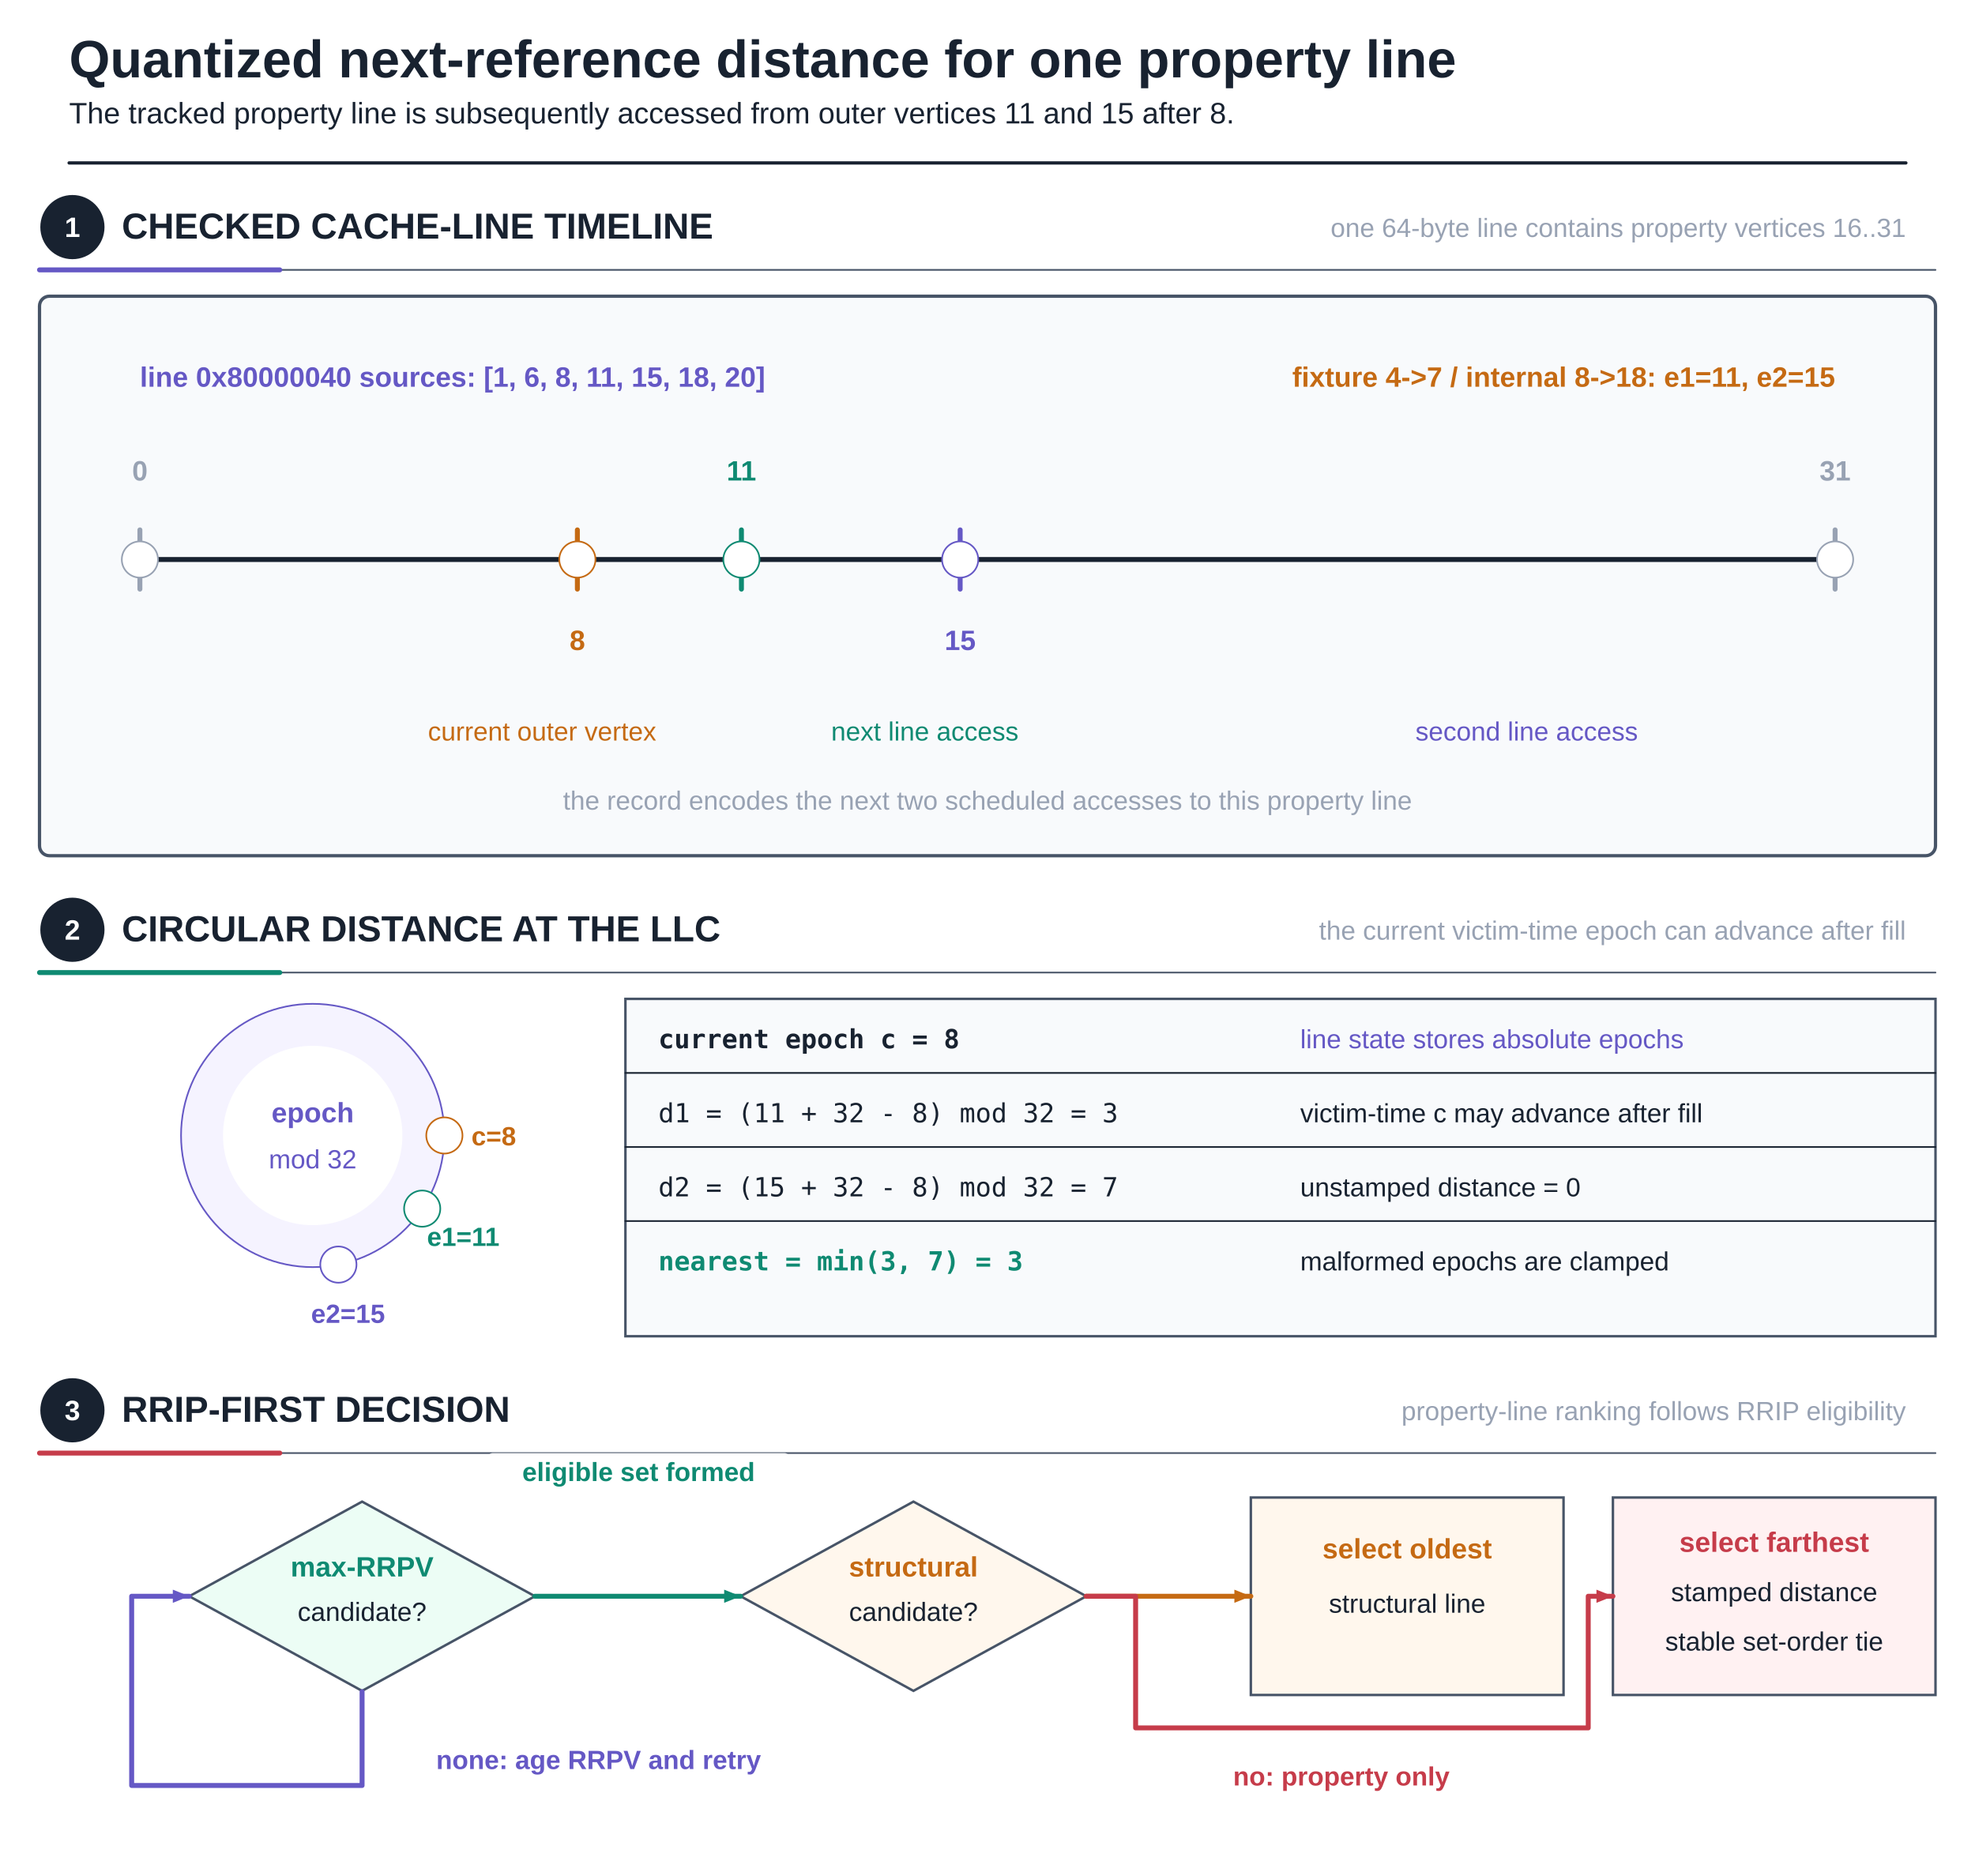
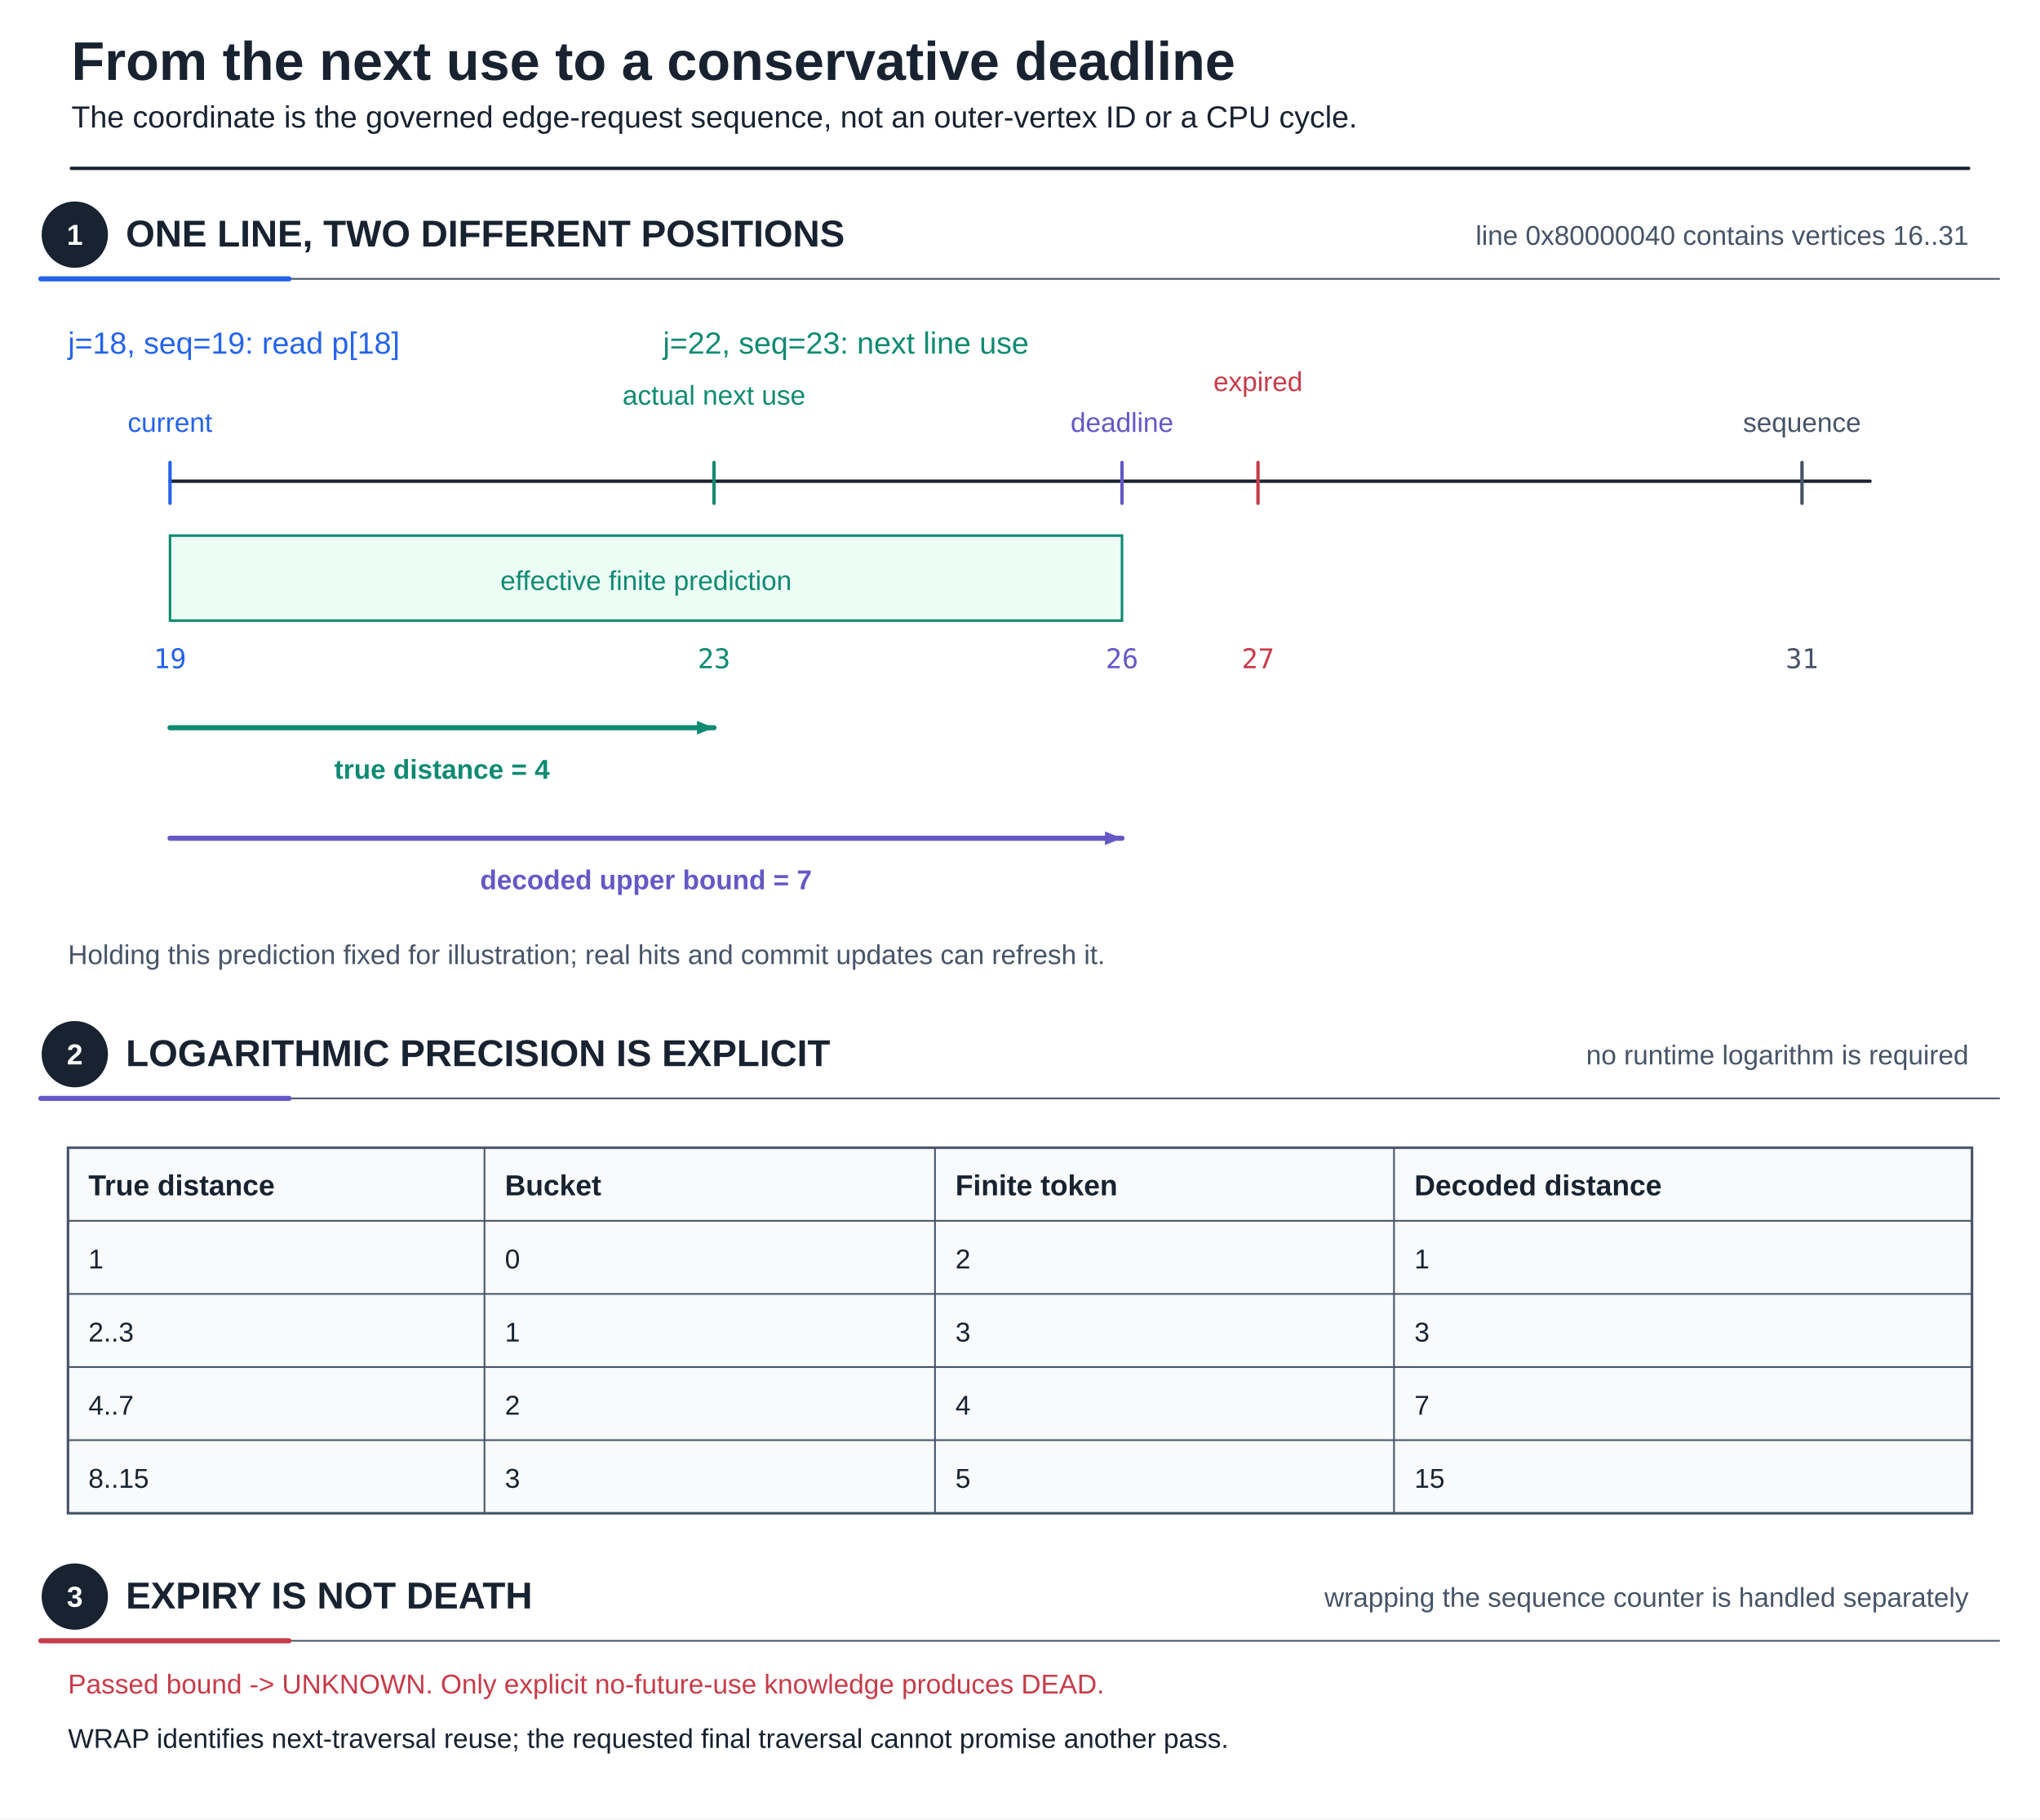
- <svg xmlns="http://www.w3.org/2000/svg" width="1200" height="1140" viewBox="0 0 1200 1140" role="img" aria-labelledby="title desc" fill="#182230" data-figure-schema="ecg-public/v1">
+ <svg xmlns="http://www.w3.org/2000/svg" width="1200" height="1070" viewBox="0 0 1200 1070" role="img" aria-labelledby="title desc" fill="#182230" data-figure-schema="ecg-public/v1">
  <defs>
    <marker id="arrow-blue" viewBox="0 0 10 8" markerWidth="11" markerHeight="8" refX="10" refY="4" orient="auto" markerUnits="userSpaceOnUse">
      <path d="M0 0 L10 4 L0 8 Z" fill="#2563EB" />
    </marker>
    <marker id="arrow-green" viewBox="0 0 10 8" markerWidth="11" markerHeight="8" refX="10" refY="4" orient="auto" markerUnits="userSpaceOnUse">
      <path d="M0 0 L10 4 L0 8 Z" fill="#0F8A72" />
    </marker>
    <marker id="arrow-amber" viewBox="0 0 10 8" markerWidth="11" markerHeight="8" refX="10" refY="4" orient="auto" markerUnits="userSpaceOnUse">
      <path d="M0 0 L10 4 L0 8 Z" fill="#C56A13" />
    </marker>
    <marker id="arrow-red" viewBox="0 0 10 8" markerWidth="11" markerHeight="8" refX="10" refY="4" orient="auto" markerUnits="userSpaceOnUse">
      <path d="M0 0 L10 4 L0 8 Z" fill="#C63C4A" />
    </marker>
    <marker id="arrow-purple" viewBox="0 0 10 8" markerWidth="11" markerHeight="8" refX="10" refY="4" orient="auto" markerUnits="userSpaceOnUse">
      <path d="M0 0 L10 4 L0 8 Z" fill="#6558C5" />
    </marker>
    <marker id="arrow-gray" viewBox="0 0 10 8" markerWidth="11" markerHeight="8" refX="10" refY="4" orient="auto" markerUnits="userSpaceOnUse">
      <path d="M0 0 L10 4 L0 8 Z" fill="#98A2B3" />
    </marker>
    <marker id="arrow-ink" viewBox="0 0 10 8" markerWidth="11" markerHeight="8" refX="10" refY="4" orient="auto" markerUnits="userSpaceOnUse">
      <path d="M0 0 L10 4 L0 8 Z" fill="#182230" />
    </marker>
    <style>
      :root { color-scheme: light dark; }
      @media (prefers-color-scheme: dark) {
        [fill="#FFFFFF"]{fill:#111827}[stroke="#FFFFFF"]{stroke:#111827}
        [fill="#F8FAFC"]{fill:#172033}[stroke="#F8FAFC"]{stroke:#172033}
        [fill="#EFF6FF"]{fill:#172554}[stroke="#EFF6FF"]{stroke:#172554}
        [fill="#ECFDF5"]{fill:#073B34}[stroke="#ECFDF5"]{stroke:#073B34}
        [fill="#FFF7ED"]{fill:#422A12}[stroke="#FFF7ED"]{stroke:#422A12}
        [fill="#FFF1F2"]{fill:#421B22}[stroke="#FFF1F2"]{stroke:#421B22}
        [fill="#F5F3FF"]{fill:#292349}[stroke="#F5F3FF"]{stroke:#292349}
        [fill="#182230"]{fill:#F8FAFC}[stroke="#182230"]{stroke:#F8FAFC}
        [fill="#475467"]{fill:#94A3B8}[stroke="#475467"]{stroke:#94A3B8}
        [fill="#98A2B3"]{fill:#A8B0BF}[stroke="#98A2B3"]{stroke:#A8B0BF}
        [fill="#2563EB"]{fill:#7FB0FF}[stroke="#2563EB"]{stroke:#7FB0FF}
        [fill="#0F8A72"]{fill:#5ED0B0}[stroke="#0F8A72"]{stroke:#5ED0B0}
        [fill="#C56A13"]{fill:#F0B36A}[stroke="#C56A13"]{stroke:#F0B36A}
        [fill="#6558C5"]{fill:#ADA4FF}[stroke="#6558C5"]{stroke:#ADA4FF}
        [fill="#C63C4A"]{fill:#F48B98}[stroke="#C63C4A"]{stroke:#F48B98}
      }
      .sans{font-family:"Liberation Sans","DejaVu Sans",Arial,sans-serif}
      .mono{font-family:"DejaVu Sans Mono","Liberation Mono",Consolas,monospace}
      .title{font-size:32px;font-weight:700}
      .subtitle{font-size:18px}
      .heading{font-size:22px;font-weight:700}
      .label{font-size:17px;font-weight:700}
      .body{font-size:16px}
</style>
  </defs>
-   <rect x="0" y="0" width="1200" height="1140" fill="#FFFFFF" />
-   <text x="42" y="47" text-anchor="start" class="sans title" fill="#182230" font-weight="700">Quantized next-reference distance for one property line</text>
-   <text x="42" y="75" text-anchor="start" class="sans subtitle" fill="#182230">The tracked property line is subsequently accessed from outer vertices 11 and 15 after 8.</text>
+   <rect x="0" y="0" width="1200" height="1070" fill="#FFFFFF" />
+   <text x="42" y="47" text-anchor="start" class="sans title" fill="#182230" font-weight="700">From the next use to a conservative deadline</text>
+   <text x="42" y="75" text-anchor="start" class="sans subtitle" fill="#182230">The coordinate is the governed edge-request sequence, not an outer-vertex ID or a CPU cycle.</text>
  <line x1="42" y1="99" x2="1158" y2="99" stroke="#182230" stroke-width="2" stroke-linecap="round" vector-effect="non-scaling-stroke" />
  <circle cx="44" cy="138" r="19" fill="#182230" stroke="#182230" stroke-width="1" />
  <text x="44" y="144" text-anchor="middle" class="sans label" fill="#FFFFFF" font-weight="700">1</text>
-   <text x="74" y="145" text-anchor="start" class="sans heading" fill="#182230" font-weight="700">CHECKED CACHE-LINE TIMELINE</text>
-   <text x="1158" y="144" text-anchor="end" class="sans body" fill="#98A2B3">one 64-byte line contains property vertices 16..31</text>
+   <text x="74" y="145" text-anchor="start" class="sans heading" fill="#182230" font-weight="700">ONE LINE, TWO DIFFERENT POSITIONS</text>
+   <text x="1158" y="144" text-anchor="end" class="sans body" fill="#475467">line 0x80000040 contains vertices 16..31</text>
  <line x1="24" y1="164" x2="1176" y2="164" stroke="#475467" stroke-width="1" stroke-linecap="round" vector-effect="non-scaling-stroke" />
-   <line x1="24" y1="164" x2="170" y2="164" stroke="#6558C5" stroke-width="3" stroke-linecap="round" vector-effect="non-scaling-stroke" />
-   <rect x="24" y="180" width="1152" height="340" rx="6" fill="#F8FAFC" stroke="#475467" stroke-width="2" data-shape="rect" data-x="24" data-y="180" data-width="1152" data-height="340" />
-   <line x1="85" y1="340" x2="1115" y2="340" stroke="#182230" stroke-width="3" stroke-linecap="round" vector-effect="non-scaling-stroke" />
-   <line x1="85.0" y1="322" x2="85.0" y2="358" stroke="#98A2B3" stroke-width="3" stroke-linecap="round" vector-effect="non-scaling-stroke" />
-   <circle cx="85.0" cy="340" r="11" fill="#FFFFFF" stroke="#98A2B3" stroke-width="1" />
-   <text x="85.0" y="292" text-anchor="middle" class="sans label" fill="#98A2B3" font-weight="700">0</text>
-   <line x1="350.806" y1="322" x2="350.806" y2="358" stroke="#C56A13" stroke-width="3" stroke-linecap="round" vector-effect="non-scaling-stroke" />
-   <circle cx="350.806" cy="340" r="11" fill="#FFFFFF" stroke="#C56A13" stroke-width="1" />
-   <text x="350.806" y="395" text-anchor="middle" class="sans label" fill="#C56A13" font-weight="700">8</text>
-   <line x1="450.484" y1="322" x2="450.484" y2="358" stroke="#0F8A72" stroke-width="3" stroke-linecap="round" vector-effect="non-scaling-stroke" />
-   <circle cx="450.484" cy="340" r="11" fill="#FFFFFF" stroke="#0F8A72" stroke-width="1" />
-   <text x="450.484" y="292" text-anchor="middle" class="sans label" fill="#0F8A72" font-weight="700">11</text>
-   <line x1="583.387" y1="322" x2="583.387" y2="358" stroke="#6558C5" stroke-width="3" stroke-linecap="round" vector-effect="non-scaling-stroke" />
-   <circle cx="583.387" cy="340" r="11" fill="#FFFFFF" stroke="#6558C5" stroke-width="1" />
-   <text x="583.387" y="395" text-anchor="middle" class="sans label" fill="#6558C5" font-weight="700">15</text>
-   <line x1="1115.0" y1="322" x2="1115.0" y2="358" stroke="#98A2B3" stroke-width="3" stroke-linecap="round" vector-effect="non-scaling-stroke" />
-   <circle cx="1115.0" cy="340" r="11" fill="#FFFFFF" stroke="#98A2B3" stroke-width="1" />
-   <text x="1115.0" y="292" text-anchor="middle" class="sans label" fill="#98A2B3" font-weight="700">31</text>
-   <text x="85" y="235" text-anchor="start" class="sans label" fill="#6558C5" font-weight="700">line 0x80000040 sources: [1, 6, 8, 11, 15, 18, 20]</text>
-   <text x="1115" y="235" text-anchor="end" class="sans label" fill="#C56A13" font-weight="700">fixture 4-&gt;7 / internal 8-&gt;18: e1=11, e2=15</text>
-   <text x="260" y="450" text-anchor="start" class="sans body" fill="#C56A13">current outer vertex</text>
-   <text x="505" y="450" text-anchor="start" class="sans body" fill="#0F8A72">next line access</text>
-   <text x="860" y="450" text-anchor="start" class="sans body" fill="#6558C5">second line access</text>
-   <text x="600" y="492" text-anchor="middle" class="sans body" fill="#98A2B3">the record encodes the next two scheduled accesses to this property line</text>
-   <circle cx="44" cy="565" r="19" fill="#182230" stroke="#182230" stroke-width="1" />
-   <text x="44" y="571" text-anchor="middle" class="sans label" fill="#FFFFFF" font-weight="700">2</text>
-   <text x="74" y="572" text-anchor="start" class="sans heading" fill="#182230" font-weight="700">CIRCULAR DISTANCE AT THE LLC</text>
-   <text x="1158" y="571" text-anchor="end" class="sans body" fill="#98A2B3">the current victim-time epoch can advance after fill</text>
-   <line x1="24" y1="591" x2="1176" y2="591" stroke="#475467" stroke-width="1" stroke-linecap="round" vector-effect="non-scaling-stroke" />
-   <line x1="24" y1="591" x2="170" y2="591" stroke="#0F8A72" stroke-width="3" stroke-linecap="round" vector-effect="non-scaling-stroke" />
-   <circle cx="190" cy="690" r="80" fill="#F5F3FF" stroke="#6558C5" stroke-width="1" />
-   <circle cx="190" cy="690" r="54" fill="#FFFFFF" stroke="#FFFFFF" stroke-width="1" />
-   <text x="190" y="682" text-anchor="middle" class="sans label" fill="#6558C5" font-weight="700">epoch</text>
-   <text x="190" y="710" text-anchor="middle" class="sans body" fill="#6558C5">mod 32</text>
-   <circle cx="270.0" cy="690.0" r="11" fill="#FFFFFF" stroke="#C56A13" stroke-width="1" />
-   <text x="300.0" y="696.0" text-anchor="middle" class="sans body" fill="#C56A13" font-weight="700">c=8</text>
-   <circle cx="256.518" cy="734.446" r="11" fill="#FFFFFF" stroke="#0F8A72" stroke-width="1" />
-   <text x="281.462" y="757.113" text-anchor="middle" class="sans body" fill="#0F8A72" font-weight="700">e1=11</text>
-   <circle cx="205.607" cy="768.463" r="11" fill="#FFFFFF" stroke="#6558C5" stroke-width="1" />
-   <text x="211.46" y="803.886" text-anchor="middle" class="sans body" fill="#6558C5" font-weight="700">e2=15</text>
-   <rect x="380" y="607" width="796" height="205" rx="0" fill="#F8FAFC" stroke="#475467" stroke-width="1.5" data-shape="rect" data-x="380" data-y="607" data-width="796" data-height="205" />
-   <line x1="380" y1="652" x2="1176" y2="652" stroke="#182230" stroke-width="1" stroke-linecap="round" vector-effect="non-scaling-stroke" />
-   <line x1="380" y1="697" x2="1176" y2="697" stroke="#182230" stroke-width="1" stroke-linecap="round" vector-effect="non-scaling-stroke" />
-   <line x1="380" y1="742" x2="1176" y2="742" stroke="#182230" stroke-width="1" stroke-linecap="round" vector-effect="non-scaling-stroke" />
-   <text x="400" y="637" text-anchor="start" class="mono body" fill="#182230" font-weight="700">current epoch c = 8</text>
-   <text x="400" y="682" text-anchor="start" class="mono body" fill="#182230">d1 = (11 + 32 - 8) mod 32 = 3</text>
-   <text x="400" y="727" text-anchor="start" class="mono body" fill="#182230">d2 = (15 + 32 - 8) mod 32 = 7</text>
-   <text x="400" y="772" text-anchor="start" class="mono body" fill="#0F8A72" font-weight="700">nearest = min(3, 7) = 3</text>
-   <text x="790" y="637" text-anchor="start" class="sans body" fill="#6558C5">line state stores absolute epochs</text>
-   <text x="790" y="682" text-anchor="start" class="sans body" fill="#182230">victim-time c may advance after fill</text>
-   <text x="790" y="727" text-anchor="start" class="sans body" fill="#182230">unstamped distance = 0</text>
-   <text x="790" y="772" text-anchor="start" class="sans body" fill="#182230">malformed epochs are clamped</text>
-   <circle cx="44" cy="857" r="19" fill="#182230" stroke="#182230" stroke-width="1" />
-   <text x="44" y="863" text-anchor="middle" class="sans label" fill="#FFFFFF" font-weight="700">3</text>
-   <text x="74" y="864" text-anchor="start" class="sans heading" fill="#182230" font-weight="700">RRIP-FIRST DECISION</text>
-   <text x="1158" y="863" text-anchor="end" class="sans body" fill="#98A2B3">property-line ranking follows RRIP eligibility</text>
-   <line x1="24" y1="883" x2="1176" y2="883" stroke="#475467" stroke-width="1" stroke-linecap="round" vector-effect="non-scaling-stroke" />
-   <line x1="24" y1="883" x2="170" y2="883" stroke="#C63C4A" stroke-width="3" stroke-linecap="round" vector-effect="non-scaling-stroke" />
-   <polygon points="220,912.5 325.0,970 220,1027.5 115.0,970" fill="#ECFDF5" stroke="#475467" stroke-width="1.5" data-shape="diamond" data-cx="220" data-cy="970" data-width="210" data-height="115" />
-   <text x="220" y="958" text-anchor="middle" class="sans label" fill="#0F8A72" font-weight="700">max-RRPV</text>
-   <text x="220" y="985" text-anchor="middle" class="sans body" fill="#182230">candidate?</text>
-   <polygon points="555,912.5 660.0,970 555,1027.5 450.0,970" fill="#FFF7ED" stroke="#475467" stroke-width="1.5" data-shape="diamond" data-cx="555" data-cy="970" data-width="210" data-height="115" />
-   <text x="555" y="958" text-anchor="middle" class="sans label" fill="#C56A13" font-weight="700">structural</text>
-   <text x="555" y="985" text-anchor="middle" class="sans body" fill="#182230">candidate?</text>
-   <rect x="760" y="910" width="190" height="120" rx="0" fill="#FFF7ED" stroke="#475467" stroke-width="1.5" data-shape="rect" data-x="760" data-y="910" data-width="190" data-height="120" />
-   <text x="855" y="947" text-anchor="middle" class="sans label" fill="#C56A13" font-weight="700">select oldest</text>
-   <text x="855" y="980" text-anchor="middle" class="sans body" fill="#182230">structural line</text>
-   <rect x="980" y="910" width="196" height="120" rx="0" fill="#FFF1F2" stroke="#475467" stroke-width="1.5" data-shape="rect" data-x="980" data-y="910" data-width="196" data-height="120" />
-   <text x="1078" y="943" text-anchor="middle" class="sans label" fill="#C63C4A" font-weight="700">select farthest</text>
-   <text x="1078" y="973" text-anchor="middle" class="sans body" fill="#182230">stamped distance</text>
-   <text x="1078" y="1003" text-anchor="middle" class="sans body" fill="#182230">stable set-order tie</text>
-   <path d="M325 970 L450 970" fill="none" stroke="#0F8A72" stroke-width="3" stroke-linecap="round" stroke-linejoin="round" vector-effect="non-scaling-stroke" marker-end="url(#arrow-green)" data-flow-kind="control" data-flow-underlay="false" data-flow-label="eligible set formed" />
-   <rect x="296.36" y="883.00" width="183.28" height="22" rx="3" fill="#FFFFFF" fill-opacity="0.96" data-label-background="true" />
-   <text x="388" y="900" text-anchor="middle" class="sans body" fill="#0F8A72" font-weight="700">eligible set formed</text>
-   <path d="M660 970 L760 970" fill="none" stroke="#C56A13" stroke-width="3" stroke-linecap="round" stroke-linejoin="round" vector-effect="non-scaling-stroke" marker-end="url(#arrow-amber)" data-flow-kind="control" data-flow-underlay="false" data-flow-label="structural" />
-   <path d="M660 970 L690 970 L690 1050 L965 1050 L965 970 L980 970" fill="none" stroke="#C63C4A" stroke-width="3" stroke-linecap="round" stroke-linejoin="round" vector-effect="non-scaling-stroke" marker-end="url(#arrow-red)" data-flow-kind="control" data-flow-underlay="false" data-flow-label="no: property only" />
-   <rect x="732.48" y="1068.00" width="165.04" height="22" rx="3" fill="#FFFFFF" fill-opacity="0.96" data-label-background="true" />
-   <text x="815" y="1085" text-anchor="middle" class="sans body" fill="#C63C4A" font-weight="700">no: property only</text>
-   <path d="M220 1028 L220 1085 L80 1085 L80 970 L115 970" fill="none" stroke="#6558C5" stroke-width="3" stroke-linecap="round" stroke-linejoin="round" vector-effect="non-scaling-stroke" marker-end="url(#arrow-purple)" data-flow-kind="loop" data-flow-underlay="false" data-flow-label="none: age RRPV and retry" />
-   <rect x="260.00" y="1058.00" width="228.88" height="22" rx="3" fill="#FFFFFF" fill-opacity="0.96" data-label-background="true" />
-   <text x="265" y="1075" text-anchor="start" class="sans body" fill="#6558C5" font-weight="700">none: age RRPV and retry</text>
+   <line x1="24" y1="164" x2="170" y2="164" stroke="#2563EB" stroke-width="3" stroke-linecap="round" vector-effect="non-scaling-stroke" />
+   <text x="40" y="208" text-anchor="start" class="sans subtitle" fill="#2563EB">j=18, seq=19: read p[18]</text>
+   <text x="390" y="208" text-anchor="start" class="sans subtitle" fill="#0F8A72">j=22, seq=23: next line use</text>
+   <rect x="100" y="315" width="560" height="50" rx="0" fill="#ECFDF5" stroke="#0F8A72" stroke-width="1.5" data-shape="rect" data-x="100" data-y="315" data-width="560" data-height="50" />
+   <text x="380" y="347" text-anchor="middle" class="sans body" fill="#0F8A72">effective finite prediction</text>
+   <line x1="100" y1="283" x2="1100" y2="283" stroke="#182230" stroke-width="2" stroke-linecap="round" vector-effect="non-scaling-stroke" />
+   <line x1="100" y1="272" x2="100" y2="296" stroke="#2563EB" stroke-width="2" stroke-linecap="round" vector-effect="non-scaling-stroke" />
+   <text x="100" y="254" text-anchor="middle" class="sans body" fill="#2563EB">current</text>
+   <text x="100" y="393" text-anchor="middle" class="mono body" fill="#2563EB">19</text>
+   <line x1="420" y1="272" x2="420" y2="296" stroke="#0F8A72" stroke-width="2" stroke-linecap="round" vector-effect="non-scaling-stroke" />
+   <text x="420" y="238" text-anchor="middle" class="sans body" fill="#0F8A72">actual next use</text>
+   <text x="420" y="393" text-anchor="middle" class="mono body" fill="#0F8A72">23</text>
+   <line x1="660" y1="272" x2="660" y2="296" stroke="#6558C5" stroke-width="2" stroke-linecap="round" vector-effect="non-scaling-stroke" />
+   <text x="660" y="254" text-anchor="middle" class="sans body" fill="#6558C5">deadline</text>
+   <text x="660" y="393" text-anchor="middle" class="mono body" fill="#6558C5">26</text>
+   <line x1="740" y1="272" x2="740" y2="296" stroke="#C63C4A" stroke-width="2" stroke-linecap="round" vector-effect="non-scaling-stroke" />
+   <text x="740" y="230" text-anchor="middle" class="sans body" fill="#C63C4A">expired</text>
+   <text x="740" y="393" text-anchor="middle" class="mono body" fill="#C63C4A">27</text>
+   <line x1="1060" y1="272" x2="1060" y2="296" stroke="#475467" stroke-width="2" stroke-linecap="round" vector-effect="non-scaling-stroke" />
+   <text x="1060" y="254" text-anchor="middle" class="sans body" fill="#475467">sequence</text>
+   <text x="1060" y="393" text-anchor="middle" class="mono body" fill="#475467">31</text>
+   <path d="M100 428 L420 428" fill="none" stroke="#0F8A72" stroke-width="3" stroke-linecap="round" stroke-linejoin="round" vector-effect="non-scaling-stroke" marker-end="url(#arrow-green)" data-flow-kind="dependency" data-flow-underlay="false" data-flow-label="true distance = 4" />
+   <rect x="177.48" y="441.00" width="165.04" height="22" rx="3" fill="#FFFFFF" fill-opacity="0.96" data-label-background="true" />
+   <text x="260" y="458" text-anchor="middle" class="sans body" fill="#0F8A72" font-weight="700">true distance = 4</text>
+   <path d="M100 493 L660 493" fill="none" stroke="#6558C5" stroke-width="3" stroke-linecap="round" stroke-linejoin="round" vector-effect="non-scaling-stroke" marker-end="url(#arrow-purple)" data-flow-kind="dependency" data-flow-underlay="false" data-flow-label="decoded upper bound = 7" />
+   <rect x="270.12" y="506.00" width="219.76" height="22" rx="3" fill="#FFFFFF" fill-opacity="0.96" data-label-background="true" />
+   <text x="380" y="523" text-anchor="middle" class="sans body" fill="#6558C5" font-weight="700">decoded upper bound = 7</text>
+   <text x="40" y="567" text-anchor="start" class="sans body" fill="#475467">Holding this prediction fixed for illustration; real hits and commit updates can refresh it.</text>
+   <circle cx="44" cy="620" r="19" fill="#182230" stroke="#182230" stroke-width="1" />
+   <text x="44" y="626" text-anchor="middle" class="sans label" fill="#FFFFFF" font-weight="700">2</text>
+   <text x="74" y="627" text-anchor="start" class="sans heading" fill="#182230" font-weight="700">LOGARITHMIC PRECISION IS EXPLICIT</text>
+   <text x="1158" y="626" text-anchor="end" class="sans body" fill="#475467">no runtime logarithm is required</text>
+   <line x1="24" y1="646" x2="1176" y2="646" stroke="#475467" stroke-width="1" stroke-linecap="round" vector-effect="non-scaling-stroke" />
+   <line x1="24" y1="646" x2="170" y2="646" stroke="#6558C5" stroke-width="3" stroke-linecap="round" vector-effect="non-scaling-stroke" />
+   <rect x="40" y="675" width="1120" height="215" rx="0" fill="#F8FAFC" stroke="#475467" stroke-width="1.5" data-shape="rect" data-x="40" data-y="675" data-width="1120" data-height="215" />
+   <line x1="40" y1="718.0" x2="1160" y2="718.0" stroke="#475467" stroke-width="1" stroke-linecap="round" vector-effect="non-scaling-stroke" />
+   <line x1="40" y1="761.0" x2="1160" y2="761.0" stroke="#475467" stroke-width="1" stroke-linecap="round" vector-effect="non-scaling-stroke" />
+   <line x1="40" y1="804.0" x2="1160" y2="804.0" stroke="#475467" stroke-width="1" stroke-linecap="round" vector-effect="non-scaling-stroke" />
+   <line x1="40" y1="847.0" x2="1160" y2="847.0" stroke="#475467" stroke-width="1" stroke-linecap="round" vector-effect="non-scaling-stroke" />
+   <text x="52" y="703" text-anchor="start" class="sans label" fill="#182230" font-weight="700">True distance</text>
+   <text x="52" y="746" text-anchor="start" class="sans body" fill="#182230">1</text>
+   <text x="52" y="789" text-anchor="start" class="sans body" fill="#182230">2..3</text>
+   <text x="52" y="832" text-anchor="start" class="sans body" fill="#182230">4..7</text>
+   <text x="52" y="875" text-anchor="start" class="sans body" fill="#182230">8..15</text>
+   <line x1="285" y1="675" x2="285" y2="890" stroke="#475467" stroke-width="1" stroke-linecap="round" vector-effect="non-scaling-stroke" />
+   <text x="297" y="703" text-anchor="start" class="sans label" fill="#182230" font-weight="700">Bucket</text>
+   <text x="297" y="746" text-anchor="start" class="sans body" fill="#182230">0</text>
+   <text x="297" y="789" text-anchor="start" class="sans body" fill="#182230">1</text>
+   <text x="297" y="832" text-anchor="start" class="sans body" fill="#182230">2</text>
+   <text x="297" y="875" text-anchor="start" class="sans body" fill="#182230">3</text>
+   <line x1="550" y1="675" x2="550" y2="890" stroke="#475467" stroke-width="1" stroke-linecap="round" vector-effect="non-scaling-stroke" />
+   <text x="562" y="703" text-anchor="start" class="sans label" fill="#182230" font-weight="700">Finite token</text>
+   <text x="562" y="746" text-anchor="start" class="sans body" fill="#182230">2</text>
+   <text x="562" y="789" text-anchor="start" class="sans body" fill="#182230">3</text>
+   <text x="562" y="832" text-anchor="start" class="sans body" fill="#182230">4</text>
+   <text x="562" y="875" text-anchor="start" class="sans body" fill="#182230">5</text>
+   <line x1="820" y1="675" x2="820" y2="890" stroke="#475467" stroke-width="1" stroke-linecap="round" vector-effect="non-scaling-stroke" />
+   <text x="832" y="703" text-anchor="start" class="sans label" fill="#182230" font-weight="700">Decoded distance</text>
+   <text x="832" y="746" text-anchor="start" class="sans body" fill="#182230">1</text>
+   <text x="832" y="789" text-anchor="start" class="sans body" fill="#182230">3</text>
+   <text x="832" y="832" text-anchor="start" class="sans body" fill="#182230">7</text>
+   <text x="832" y="875" text-anchor="start" class="sans body" fill="#182230">15</text>
+   <circle cx="44" cy="939" r="19" fill="#182230" stroke="#182230" stroke-width="1" />
+   <text x="44" y="945" text-anchor="middle" class="sans label" fill="#FFFFFF" font-weight="700">3</text>
+   <text x="74" y="946" text-anchor="start" class="sans heading" fill="#182230" font-weight="700">EXPIRY IS NOT DEATH</text>
+   <text x="1158" y="945" text-anchor="end" class="sans body" fill="#475467">wrapping the sequence counter is handled separately</text>
+   <line x1="24" y1="965" x2="1176" y2="965" stroke="#475467" stroke-width="1" stroke-linecap="round" vector-effect="non-scaling-stroke" />
+   <line x1="24" y1="965" x2="170" y2="965" stroke="#C63C4A" stroke-width="3" stroke-linecap="round" vector-effect="non-scaling-stroke" />
+   <text x="40" y="996" text-anchor="start" class="sans body" fill="#C63C4A">Passed bound -&gt; UNKNOWN. Only explicit no-future-use knowledge produces DEAD.</text>
+   <text x="40" y="1028" text-anchor="start" class="sans body" fill="#182230">WRAP identifies next-traversal reuse; the requested final traversal cannot promise another pass.</text>
</svg>
